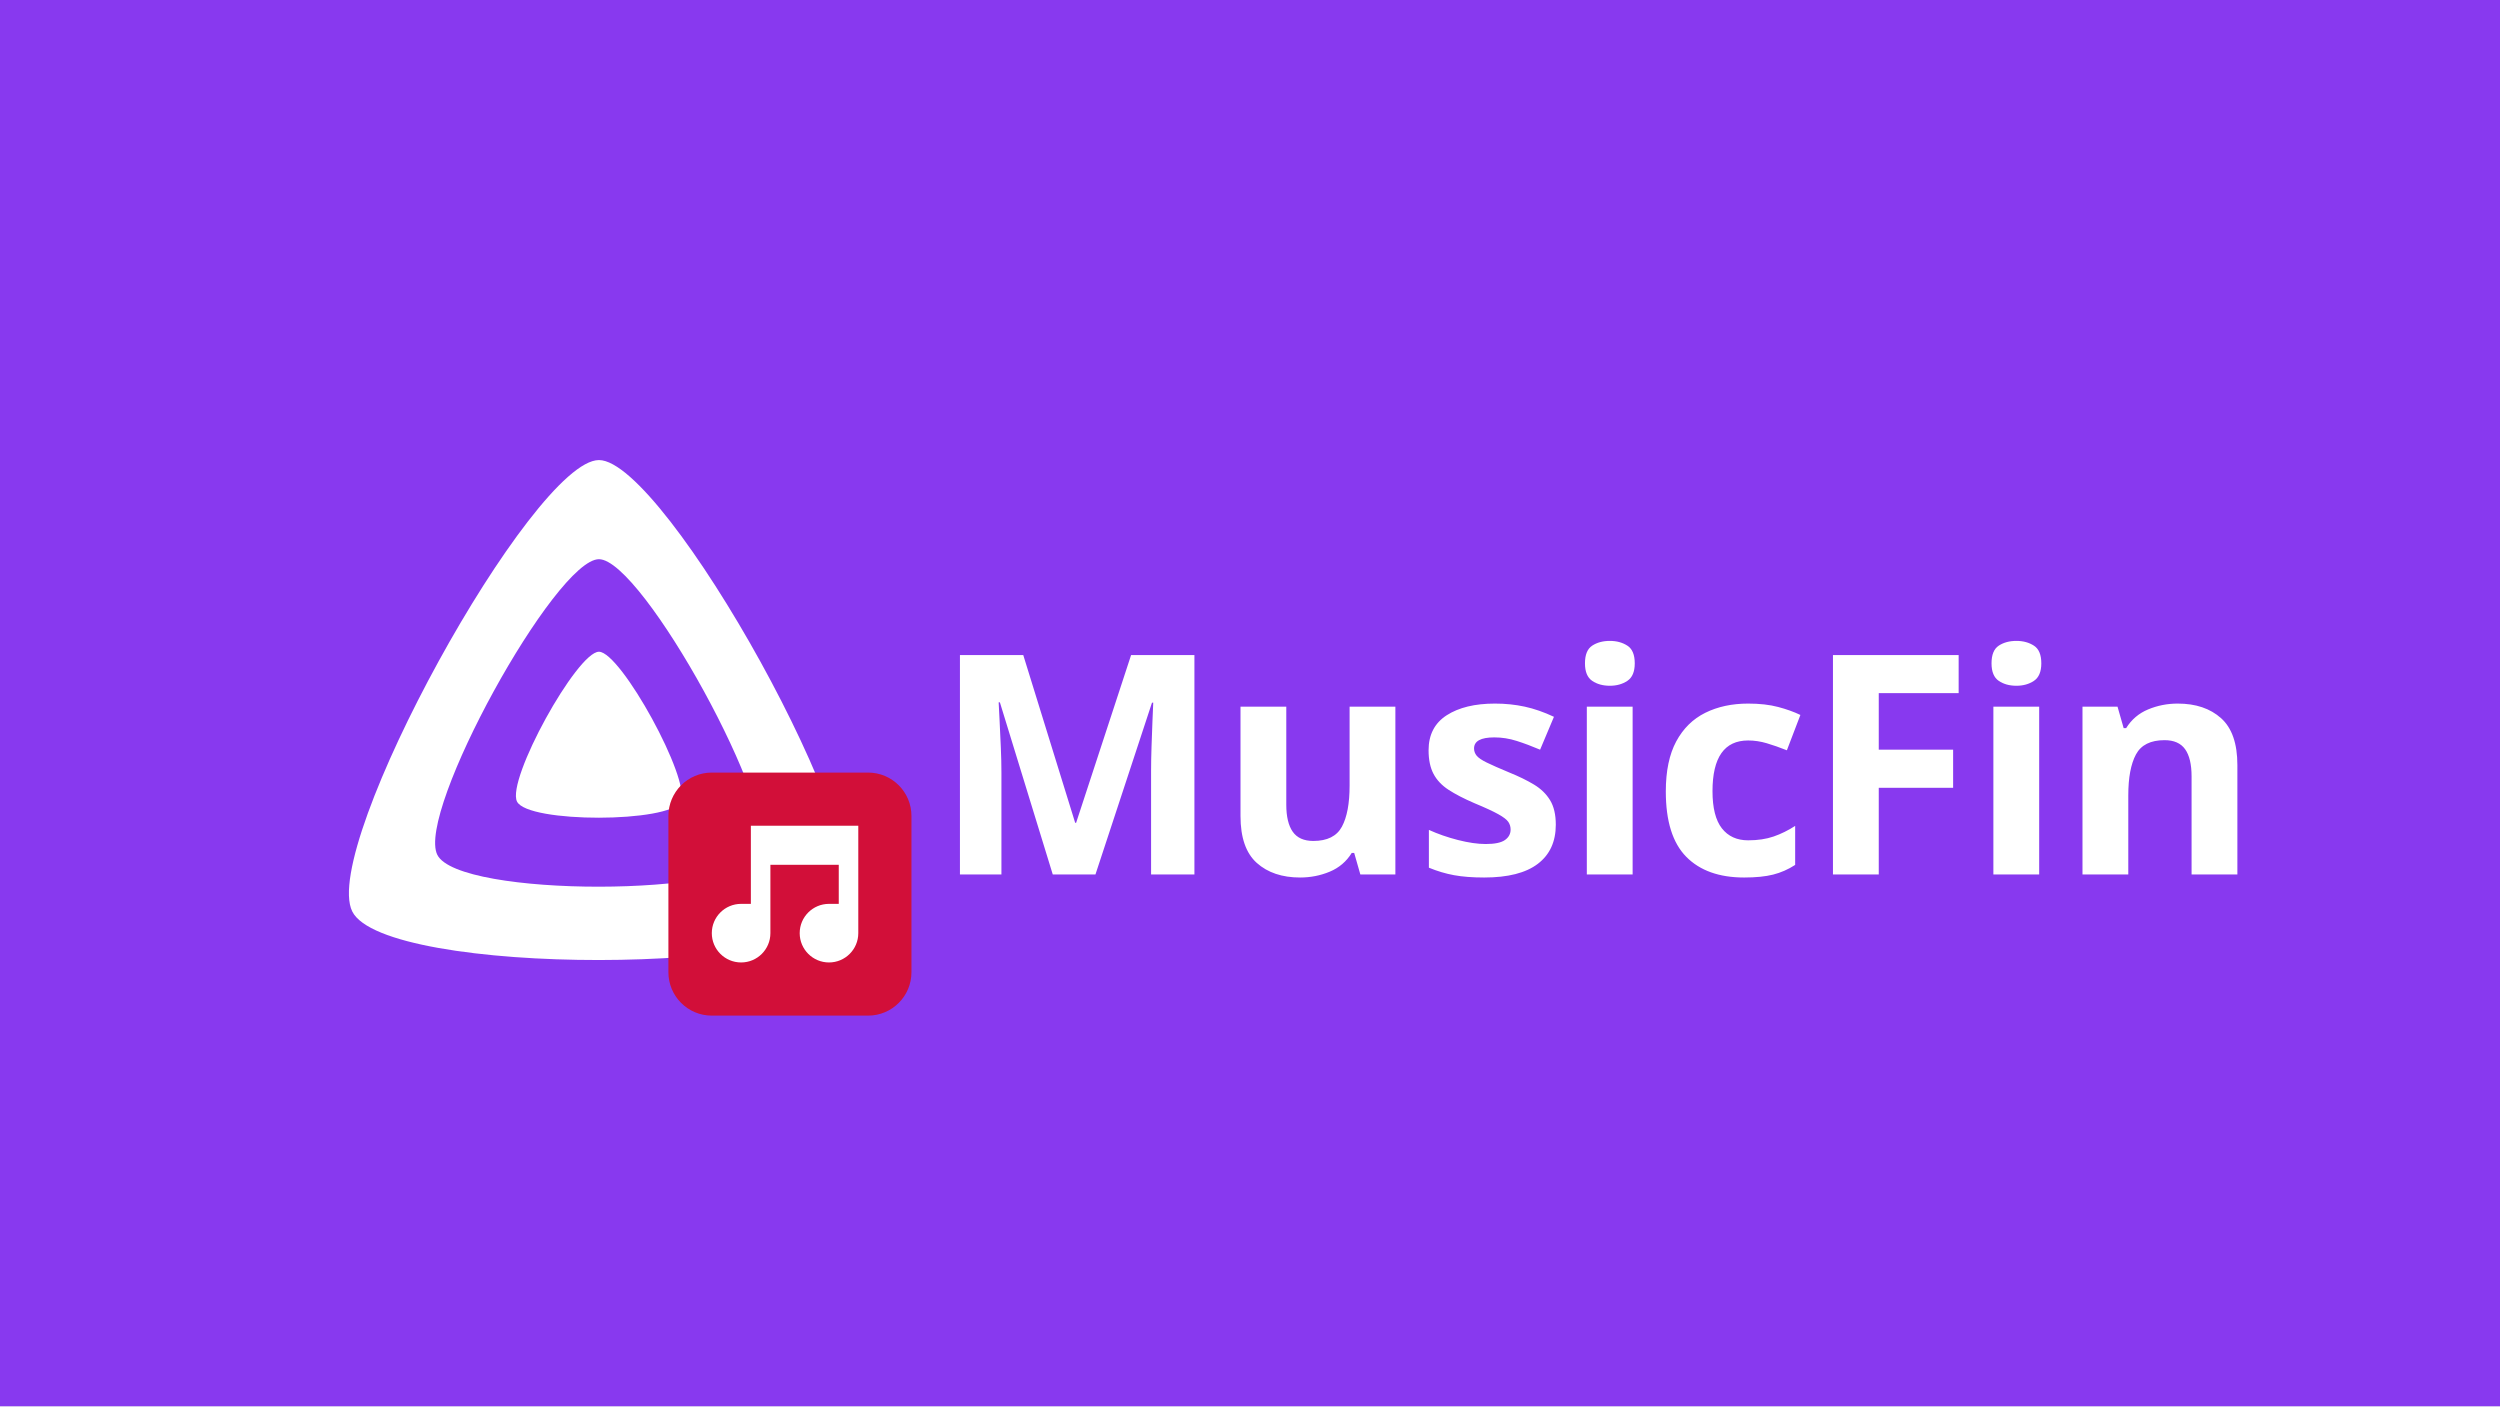
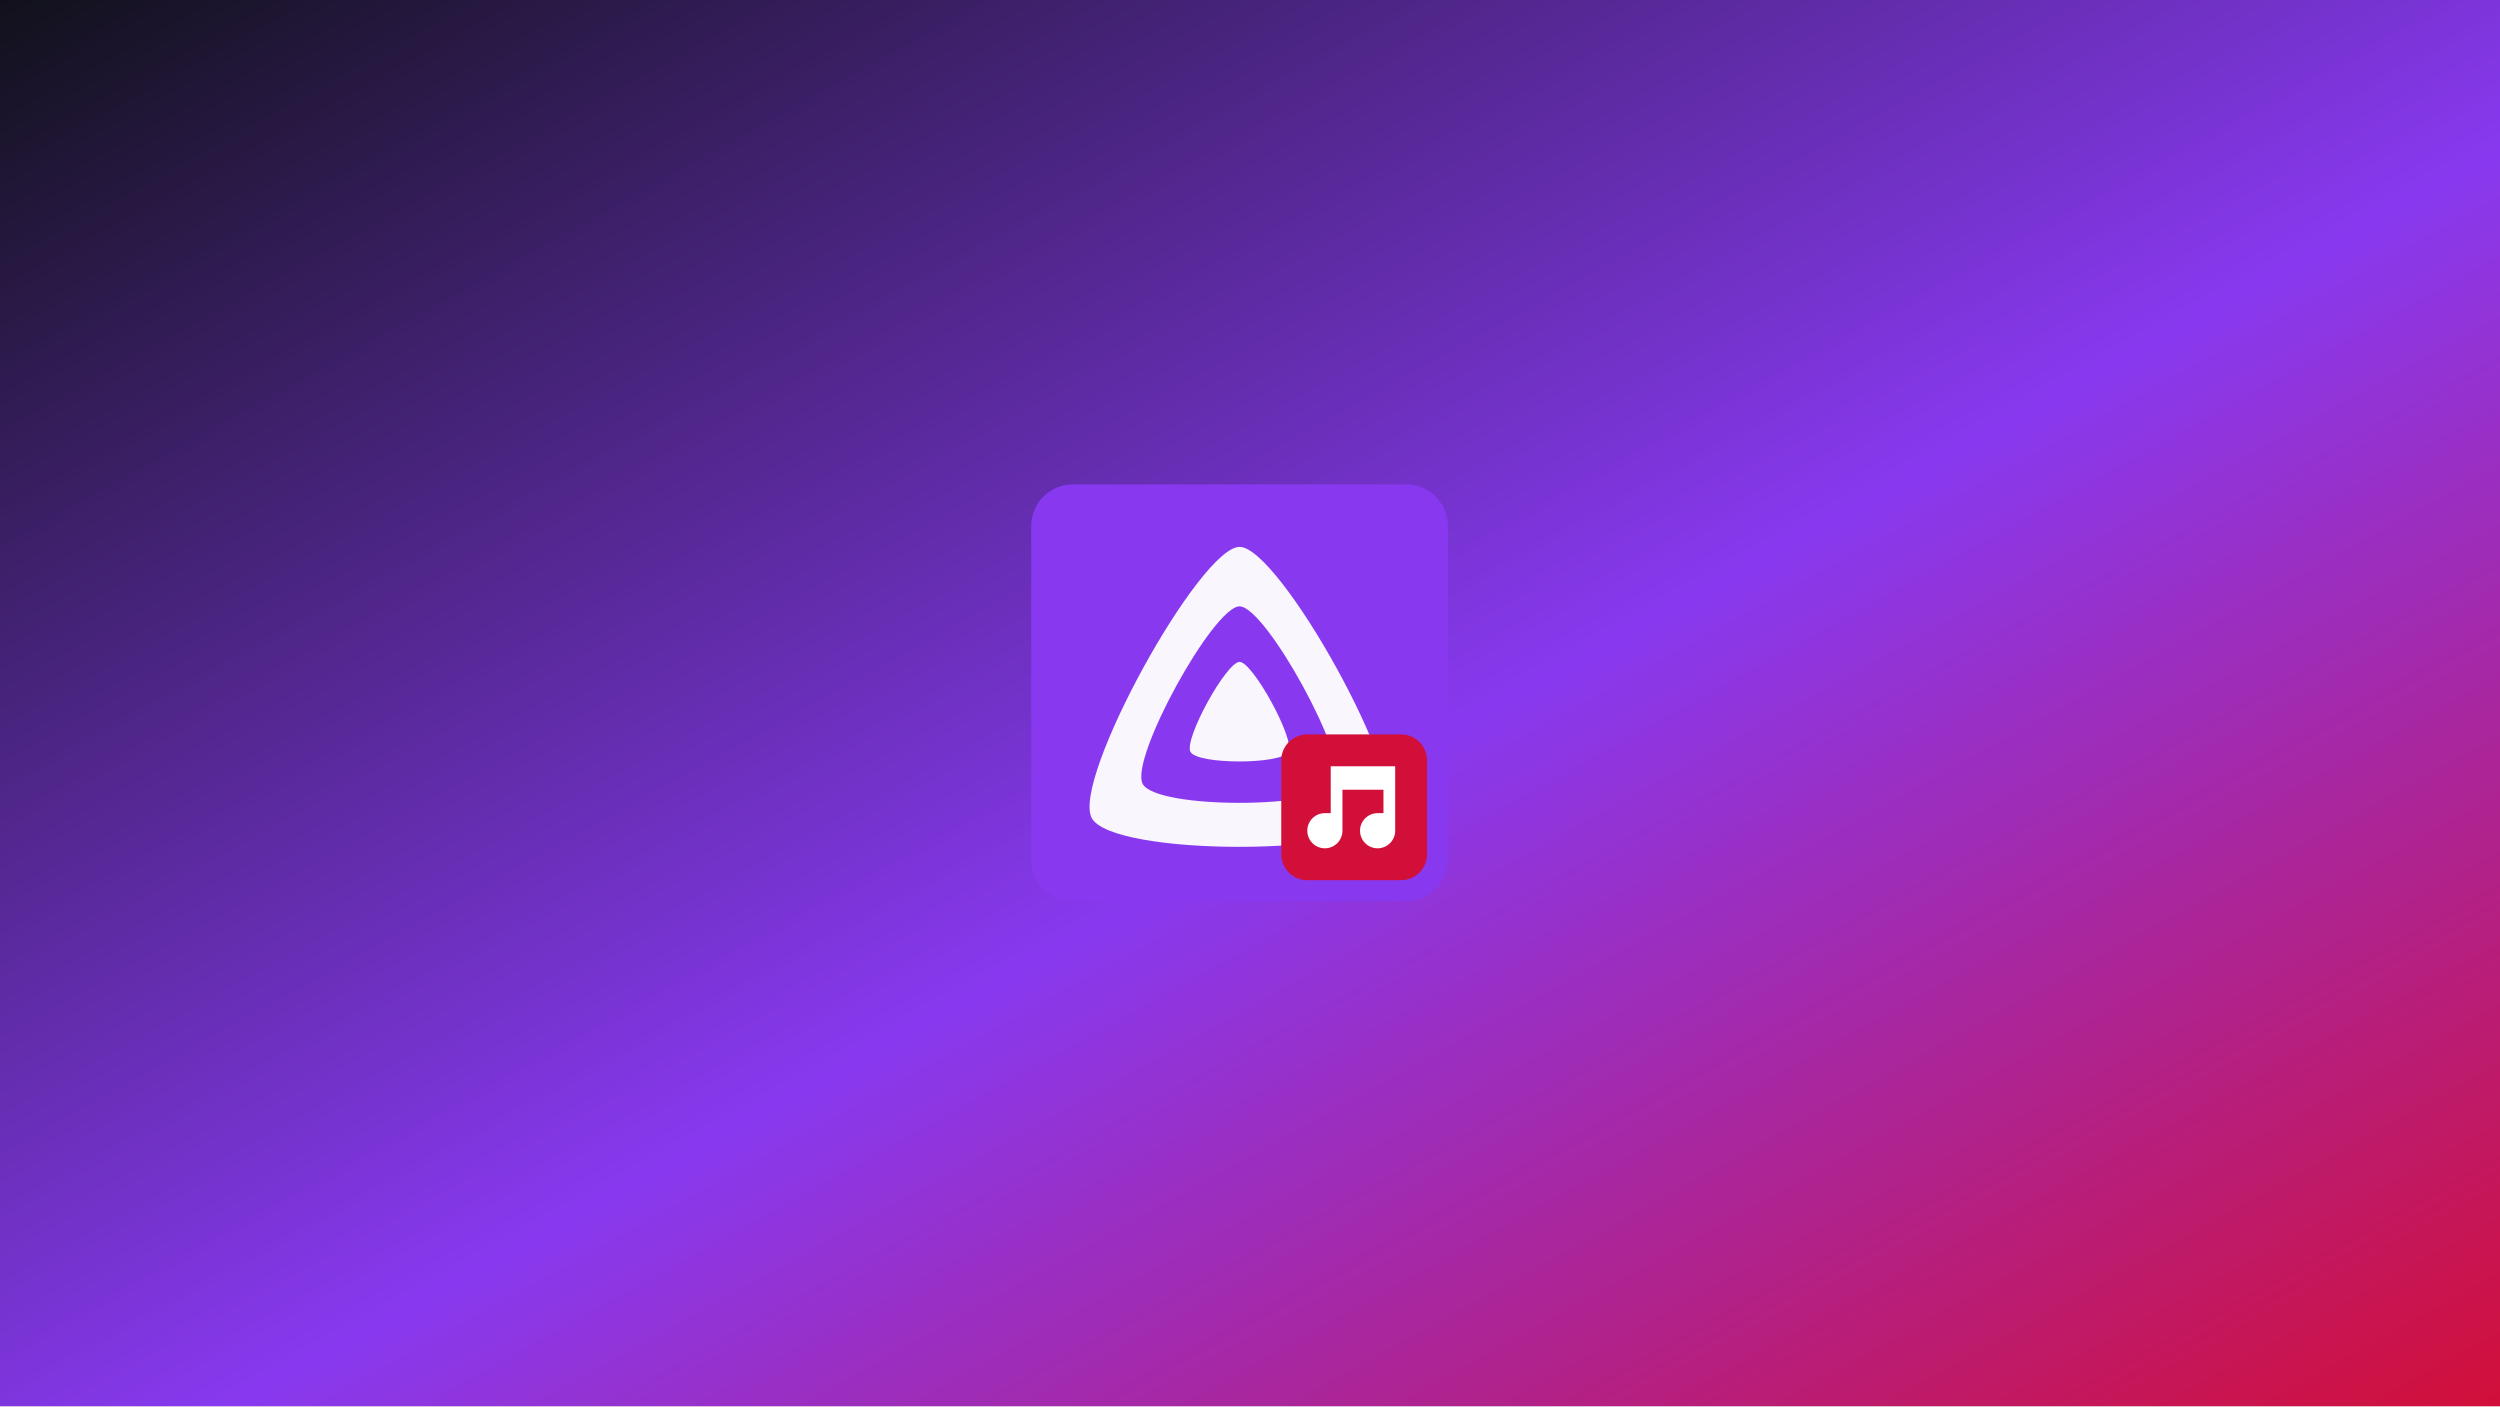
- <svg xmlns="http://www.w3.org/2000/svg" width="1920" height="1080" viewBox="0 0 1920 1080" version="1.1" id="svg3">
-   <defs id="defs1">
-     <style type="text/css" id="style1">
-       .title {
-         font-family: "Nunito", "Quicksand", "Comfortaa", "Arial Rounded MT Bold", ui-rounded, sans-serif;
-         font-weight: 700;
-         font-size: 236px;
-         fill: #ffffff;
-         letter-spacing: -0.015em;
-       }
-     </style>
+ <svg xmlns="http://www.w3.org/2000/svg" width="1920" height="1080" viewBox="0 0 1920 1080">
+   <defs>
+     <linearGradient id="g" x1="0" y1="0" x2="1" y2="1">
+       <stop offset="0%" stop-color="#11111b" />
+       <stop offset="55%" stop-color="#8839ef" />
+       <stop offset="100%" stop-color="#d20f39" />
+     </linearGradient>
  </defs>
-   <rect width="1920" height="1080" fill="#8839ef" id="rect1" />
-   <g transform="translate(140.000, 220.000) scale(13.33333)" id="g3">
-     <rect width="40" height="40" x="4" y="4" rx="4" fill="#8839ef" id="rect2" />
-     <path fill="#ffffff" d="M 24 10 C 20.19 10 7.92 32.24 9.79 36 C 11.66 39.75 36.36 39.71 38.21 36 C 40.25 32.29 27.81 10 24 10 Z M 33.31 32.74 C 32.1 35.17 15.92 35.2 14.69 32.74 C 13.46 30.28 21.5 15.71 24 15.71 C 26.5 15.71 34.52 30.31 33.31 32.74 Z M 24 21.04 C 22.74 21.04 18.66 28.42 19.28 29.67 C 19.9 30.92 28.1 30.9 28.71 29.67 C 29.32 28.44 25.26 21.04 24 21.04 Z" id="path2" />
-     <rect width="14" height="14" x="28" y="28" rx="2.5" fill="#d20f39" id="rect3" />
-     <path fill="#ffffff" transform="translate(30.5, 30.5) scale(0.5625)" d="M15 1H4V9H3C1.343 9 0 10.343 0 12C0 13.657 1.343 15 3 15C4.657 15 6 13.657 6 12V5H13V9H12C10.343 9 9 10.343 9 12C9 13.657 10.343 15 12 15C13.657 15 15 13.657 15 12V1Z" id="path3" />
+   <rect width="1920" height="1080" fill="url(#g)" />
+   <g transform="translate(760,340) scale(8)">
+     <rect width="40" height="40" x="4" y="4" rx="4" fill="#8839ef" />
+     <path fill="#ffffff" opacity="0.95" d="M 24 10 C 20.19 10 7.92 32.24 9.79 36 C 11.66 39.75 36.36 39.71 38.21 36 C 40.25 32.29 27.81 10 24 10 Z M 33.31 32.74 C 32.1 35.17 15.92 35.2 14.69 32.74 C 13.46 30.28 21.5 15.71 24 15.71 C 26.5 15.71 34.52 30.31 33.31 32.74 Z M 24 21.04 C 22.74 21.04 18.66 28.42 19.28 29.67 C 19.9 30.92 28.1 30.9 28.71 29.67 C 29.32 28.44 25.26 21.04 24 21.04 Z" />
+     <rect width="14" height="14" x="28" y="28" rx="2.5" fill="#d20f39" />
+     <path fill="#ffffff" transform="translate(30.5, 30.5) scale(0.5625)" d="M15 1H4V9H3C1.343 9 0 10.343 0 12C0 13.657 1.343 15 3 15C4.657 15 6 13.657 6 12V5H13V9H12C10.343 9 9 10.343 9 12C9 13.657 10.343 15 12 15C13.657 15 15 13.657 15 12V1Z" />
  </g>
-   <text class="title" x="716" y="580" dominant-baseline="central" id="text3">MusicFin</text>
</svg>
